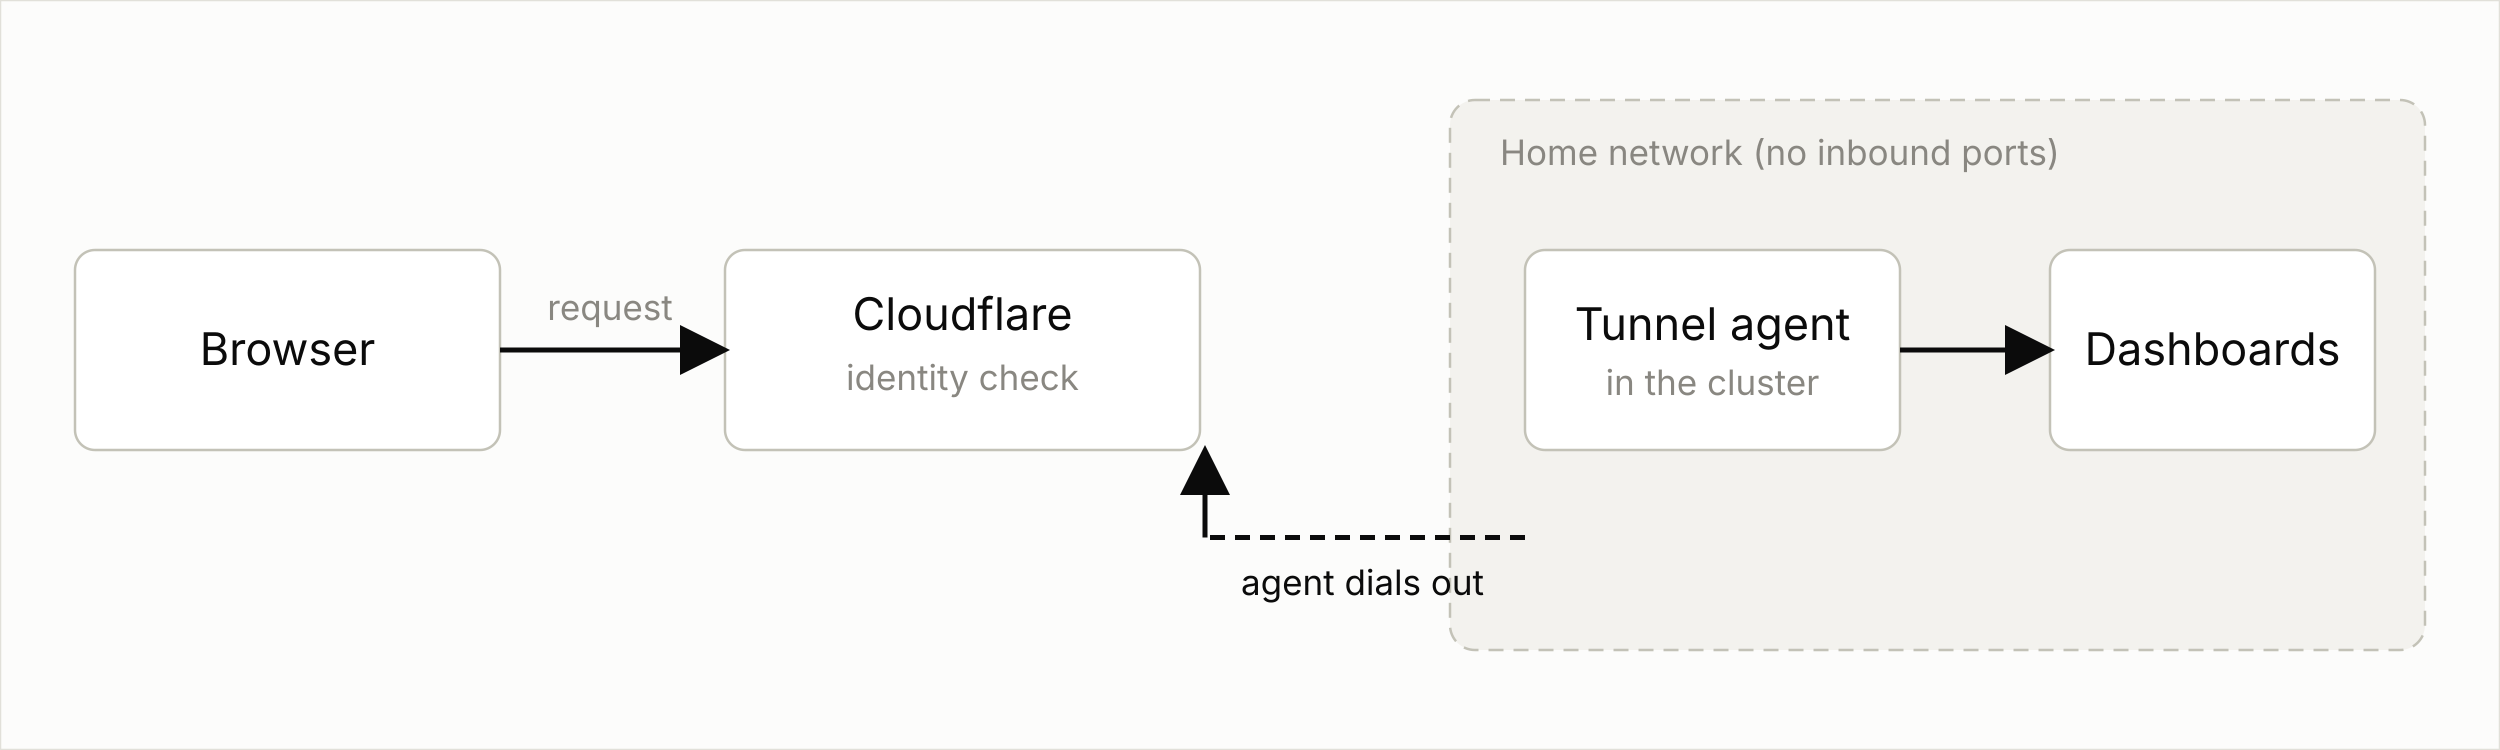
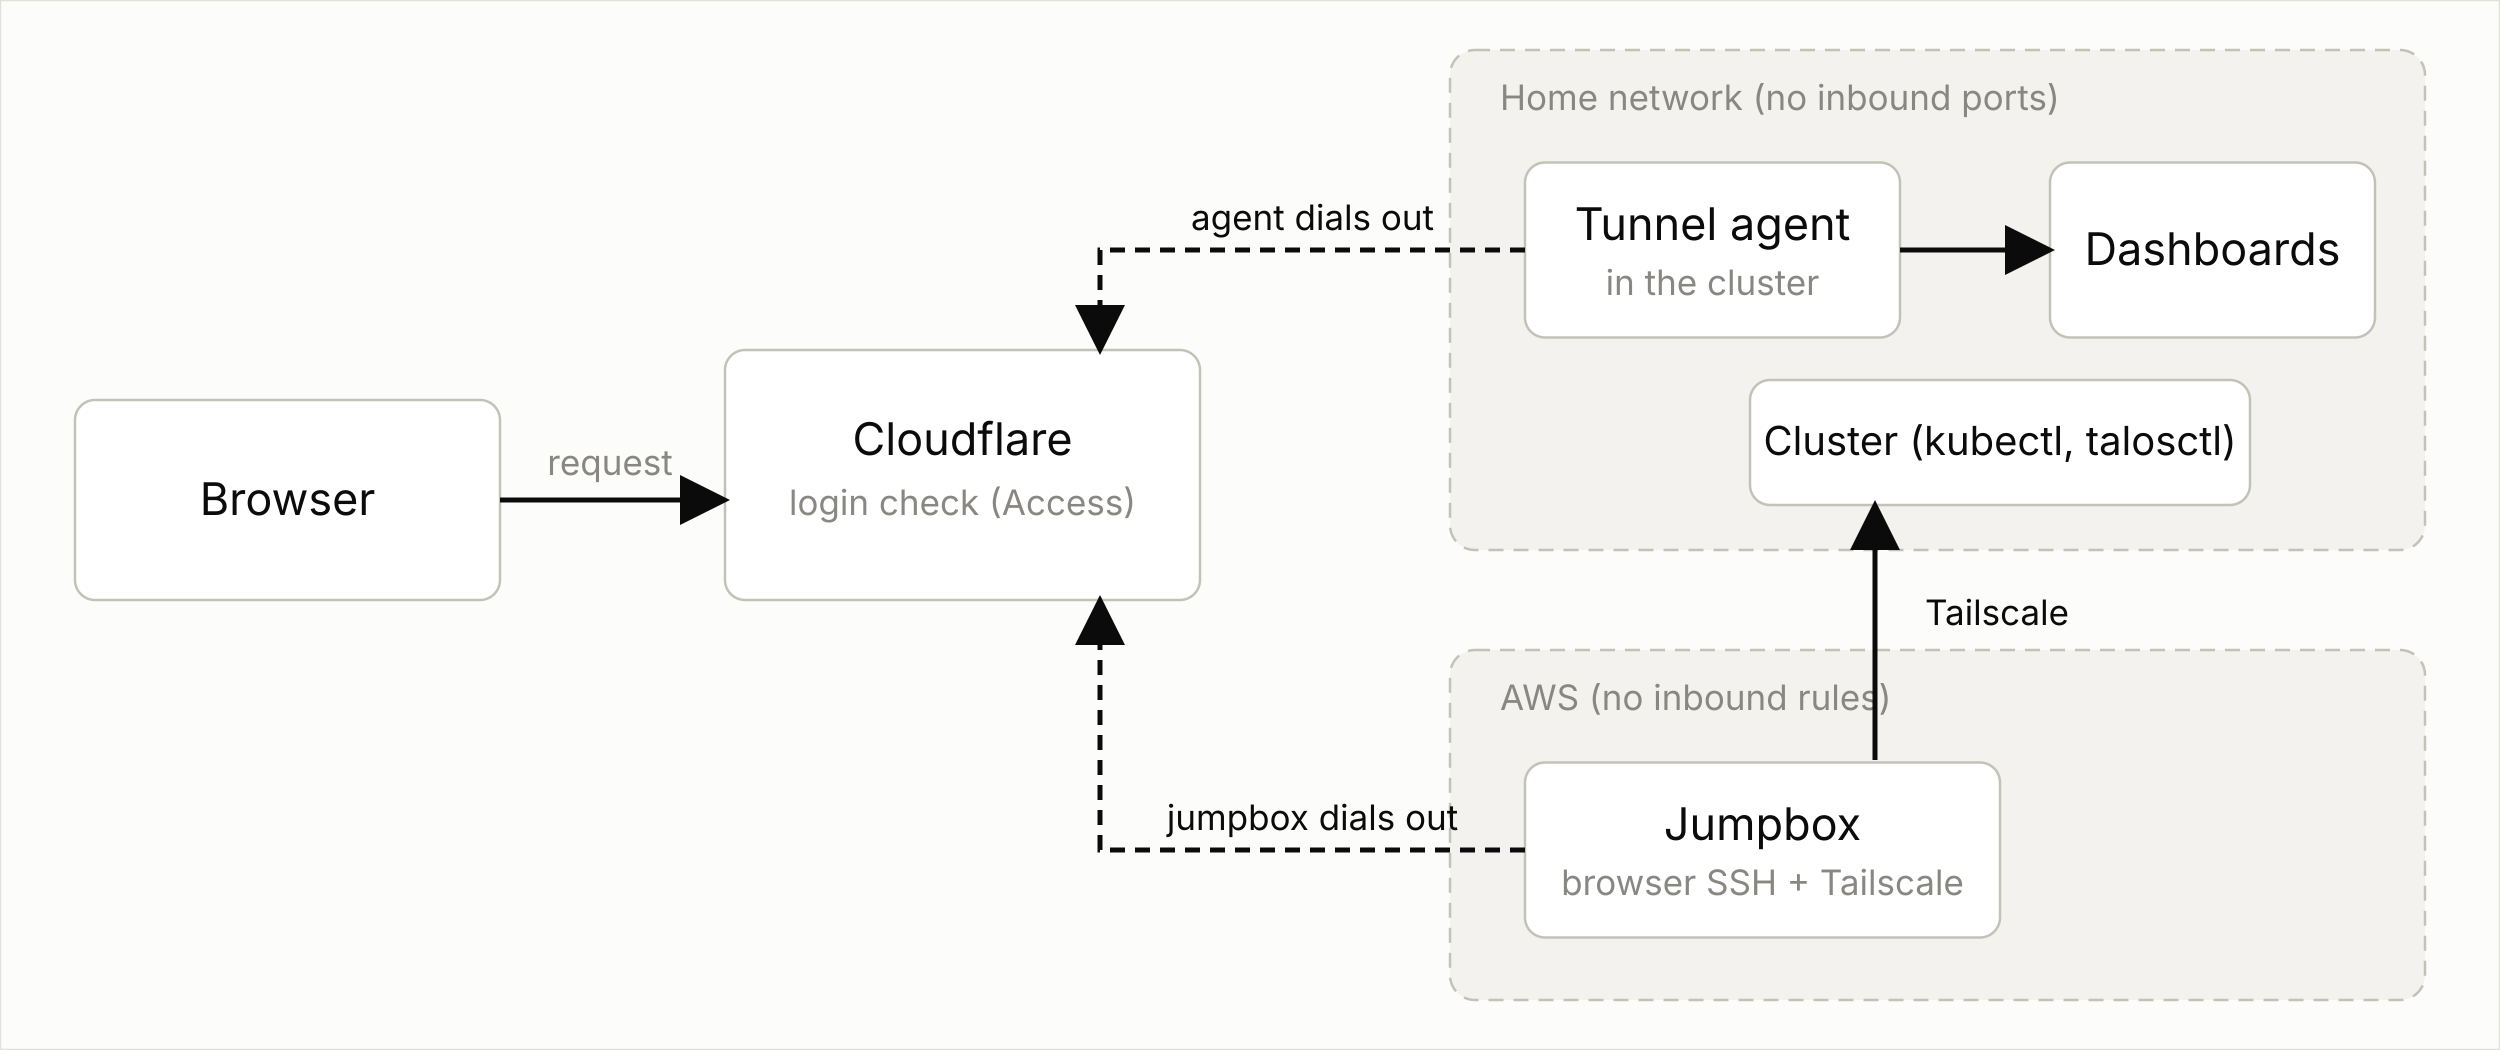
- <svg xmlns="http://www.w3.org/2000/svg" viewBox="0 0 1000 300" font-family="system-ui, -apple-system, 'Segoe UI', sans-serif">
+ <svg xmlns="http://www.w3.org/2000/svg" viewBox="0 0 1000 420" font-family="system-ui, -apple-system, 'Segoe UI', sans-serif">
  <defs>
    <marker id="a" markerWidth="10" markerHeight="10" refX="8" refY="5" orient="auto">
      <path d="M0,0 L10,5 L0,10 z" fill="#0b0b0b" />
    </marker>
  </defs>
-   <rect width="1000" height="300" fill="#fcfcfb" stroke="#e1e0d9" />
-   <rect x="30" y="100" width="170" height="80" rx="8" fill="#fff" stroke="#c3c2b7" />
-   <text x="115" y="146" font-size="18" text-anchor="middle" fill="#0b0b0b">Browser</text>
-   <rect x="290" y="100" width="190" height="80" rx="8" fill="#fff" stroke="#c3c2b7" />
-   <text x="385" y="132" font-size="18" text-anchor="middle" fill="#0b0b0b">Cloudflare</text>
-   <text x="385" y="156" font-size="14" text-anchor="middle" fill="#898781">identity check</text>
-   <rect x="580" y="40" width="390" height="220" rx="10" fill="#f3f2ee" stroke="#c3c2b7" stroke-dasharray="6 4" />
-   <text x="600" y="66" font-size="14" fill="#898781">Home network (no inbound ports)</text>
-   <rect x="610" y="100" width="150" height="80" rx="8" fill="#fff" stroke="#c3c2b7" />
-   <text x="685" y="136" font-size="18" text-anchor="middle" fill="#0b0b0b">Tunnel agent</text>
-   <text x="685" y="158" font-size="14" text-anchor="middle" fill="#898781">in the cluster</text>
-   <rect x="820" y="100" width="130" height="80" rx="8" fill="#fff" stroke="#c3c2b7" />
-   <text x="885" y="146" font-size="18" text-anchor="middle" fill="#0b0b0b">Dashboards</text>
-   <line x1="200" y1="140" x2="288" y2="140" stroke="#0b0b0b" stroke-width="2" marker-end="url(#a)" />
-   <line x1="760" y1="140" x2="818" y2="140" stroke="#0b0b0b" stroke-width="2" marker-end="url(#a)" />
-   <line x1="610" y1="215" x2="482" y2="215" stroke="#0b0b0b" stroke-width="2" stroke-dasharray="6 4" />
-   <path d="M482,215 L482,182" stroke="#0b0b0b" stroke-width="2" fill="none" marker-end="url(#a)" />
-   <text x="545" y="238" font-size="14" text-anchor="middle" fill="#0b0b0b">agent dials out</text>
-   <text x="244" y="128" font-size="14" text-anchor="middle" fill="#898781">request</text>
+   <rect width="1000" height="420" fill="#fcfcfb" stroke="#e1e0d9" />
+   <rect x="30" y="160" width="170" height="80" rx="8" fill="#fff" stroke="#c3c2b7" />
+   <text x="115" y="206" font-size="18" text-anchor="middle" fill="#0b0b0b">Browser</text>
+   <rect x="290" y="140" width="190" height="100" rx="8" fill="#fff" stroke="#c3c2b7" />
+   <text x="385" y="182" font-size="18" text-anchor="middle" fill="#0b0b0b">Cloudflare</text>
+   <text x="385" y="206" font-size="14" text-anchor="middle" fill="#898781">login check (Access)</text>
+   <rect x="580" y="20" width="390" height="200" rx="10" fill="#f3f2ee" stroke="#c3c2b7" stroke-dasharray="6 4" />
+   <text x="600" y="44" font-size="14" fill="#898781">Home network (no inbound ports)</text>
+   <rect x="610" y="65" width="150" height="70" rx="8" fill="#fff" stroke="#c3c2b7" />
+   <text x="685" y="96" font-size="18" text-anchor="middle" fill="#0b0b0b">Tunnel agent</text>
+   <text x="685" y="118" font-size="14" text-anchor="middle" fill="#898781">in the cluster</text>
+   <rect x="820" y="65" width="130" height="70" rx="8" fill="#fff" stroke="#c3c2b7" />
+   <text x="885" y="106" font-size="18" text-anchor="middle" fill="#0b0b0b">Dashboards</text>
+   <rect x="700" y="152" width="200" height="50" rx="8" fill="#fff" stroke="#c3c2b7" />
+   <text x="800" y="182" font-size="16" text-anchor="middle" fill="#0b0b0b">Cluster (kubectl, talosctl)</text>
+   <rect x="580" y="260" width="390" height="140" rx="10" fill="#f3f2ee" stroke="#c3c2b7" stroke-dasharray="6 4" />
+   <text x="600" y="284" font-size="14" fill="#898781">AWS (no inbound rules)</text>
+   <rect x="610" y="305" width="190" height="70" rx="8" fill="#fff" stroke="#c3c2b7" />
+   <text x="705" y="336" font-size="18" text-anchor="middle" fill="#0b0b0b">Jumpbox</text>
+   <text x="705" y="358" font-size="14" text-anchor="middle" fill="#898781">browser SSH + Tailscale</text>
+   <line x1="200" y1="200" x2="288" y2="200" stroke="#0b0b0b" stroke-width="2" marker-end="url(#a)" />
+   <text x="244" y="190" font-size="14" text-anchor="middle" fill="#898781">request</text>
+   <line x1="760" y1="100" x2="818" y2="100" stroke="#0b0b0b" stroke-width="2" marker-end="url(#a)" />
+   <path d="M610,100 L440,100 L440,138" stroke="#0b0b0b" stroke-width="2" fill="none" stroke-dasharray="6 4" marker-end="url(#a)" />
+   <text x="525" y="92" font-size="14" text-anchor="middle" fill="#0b0b0b">agent dials out</text>
+   <path d="M610,340 L440,340 L440,242" stroke="#0b0b0b" stroke-width="2" fill="none" stroke-dasharray="6 4" marker-end="url(#a)" />
+   <text x="525" y="332" font-size="14" text-anchor="middle" fill="#0b0b0b">jumpbox dials out</text>
+   <line x1="750" y1="304" x2="750" y2="204" stroke="#0b0b0b" stroke-width="2" marker-end="url(#a)" />
+   <text x="770" y="250" font-size="14" fill="#0b0b0b">Tailscale</text>
</svg>
